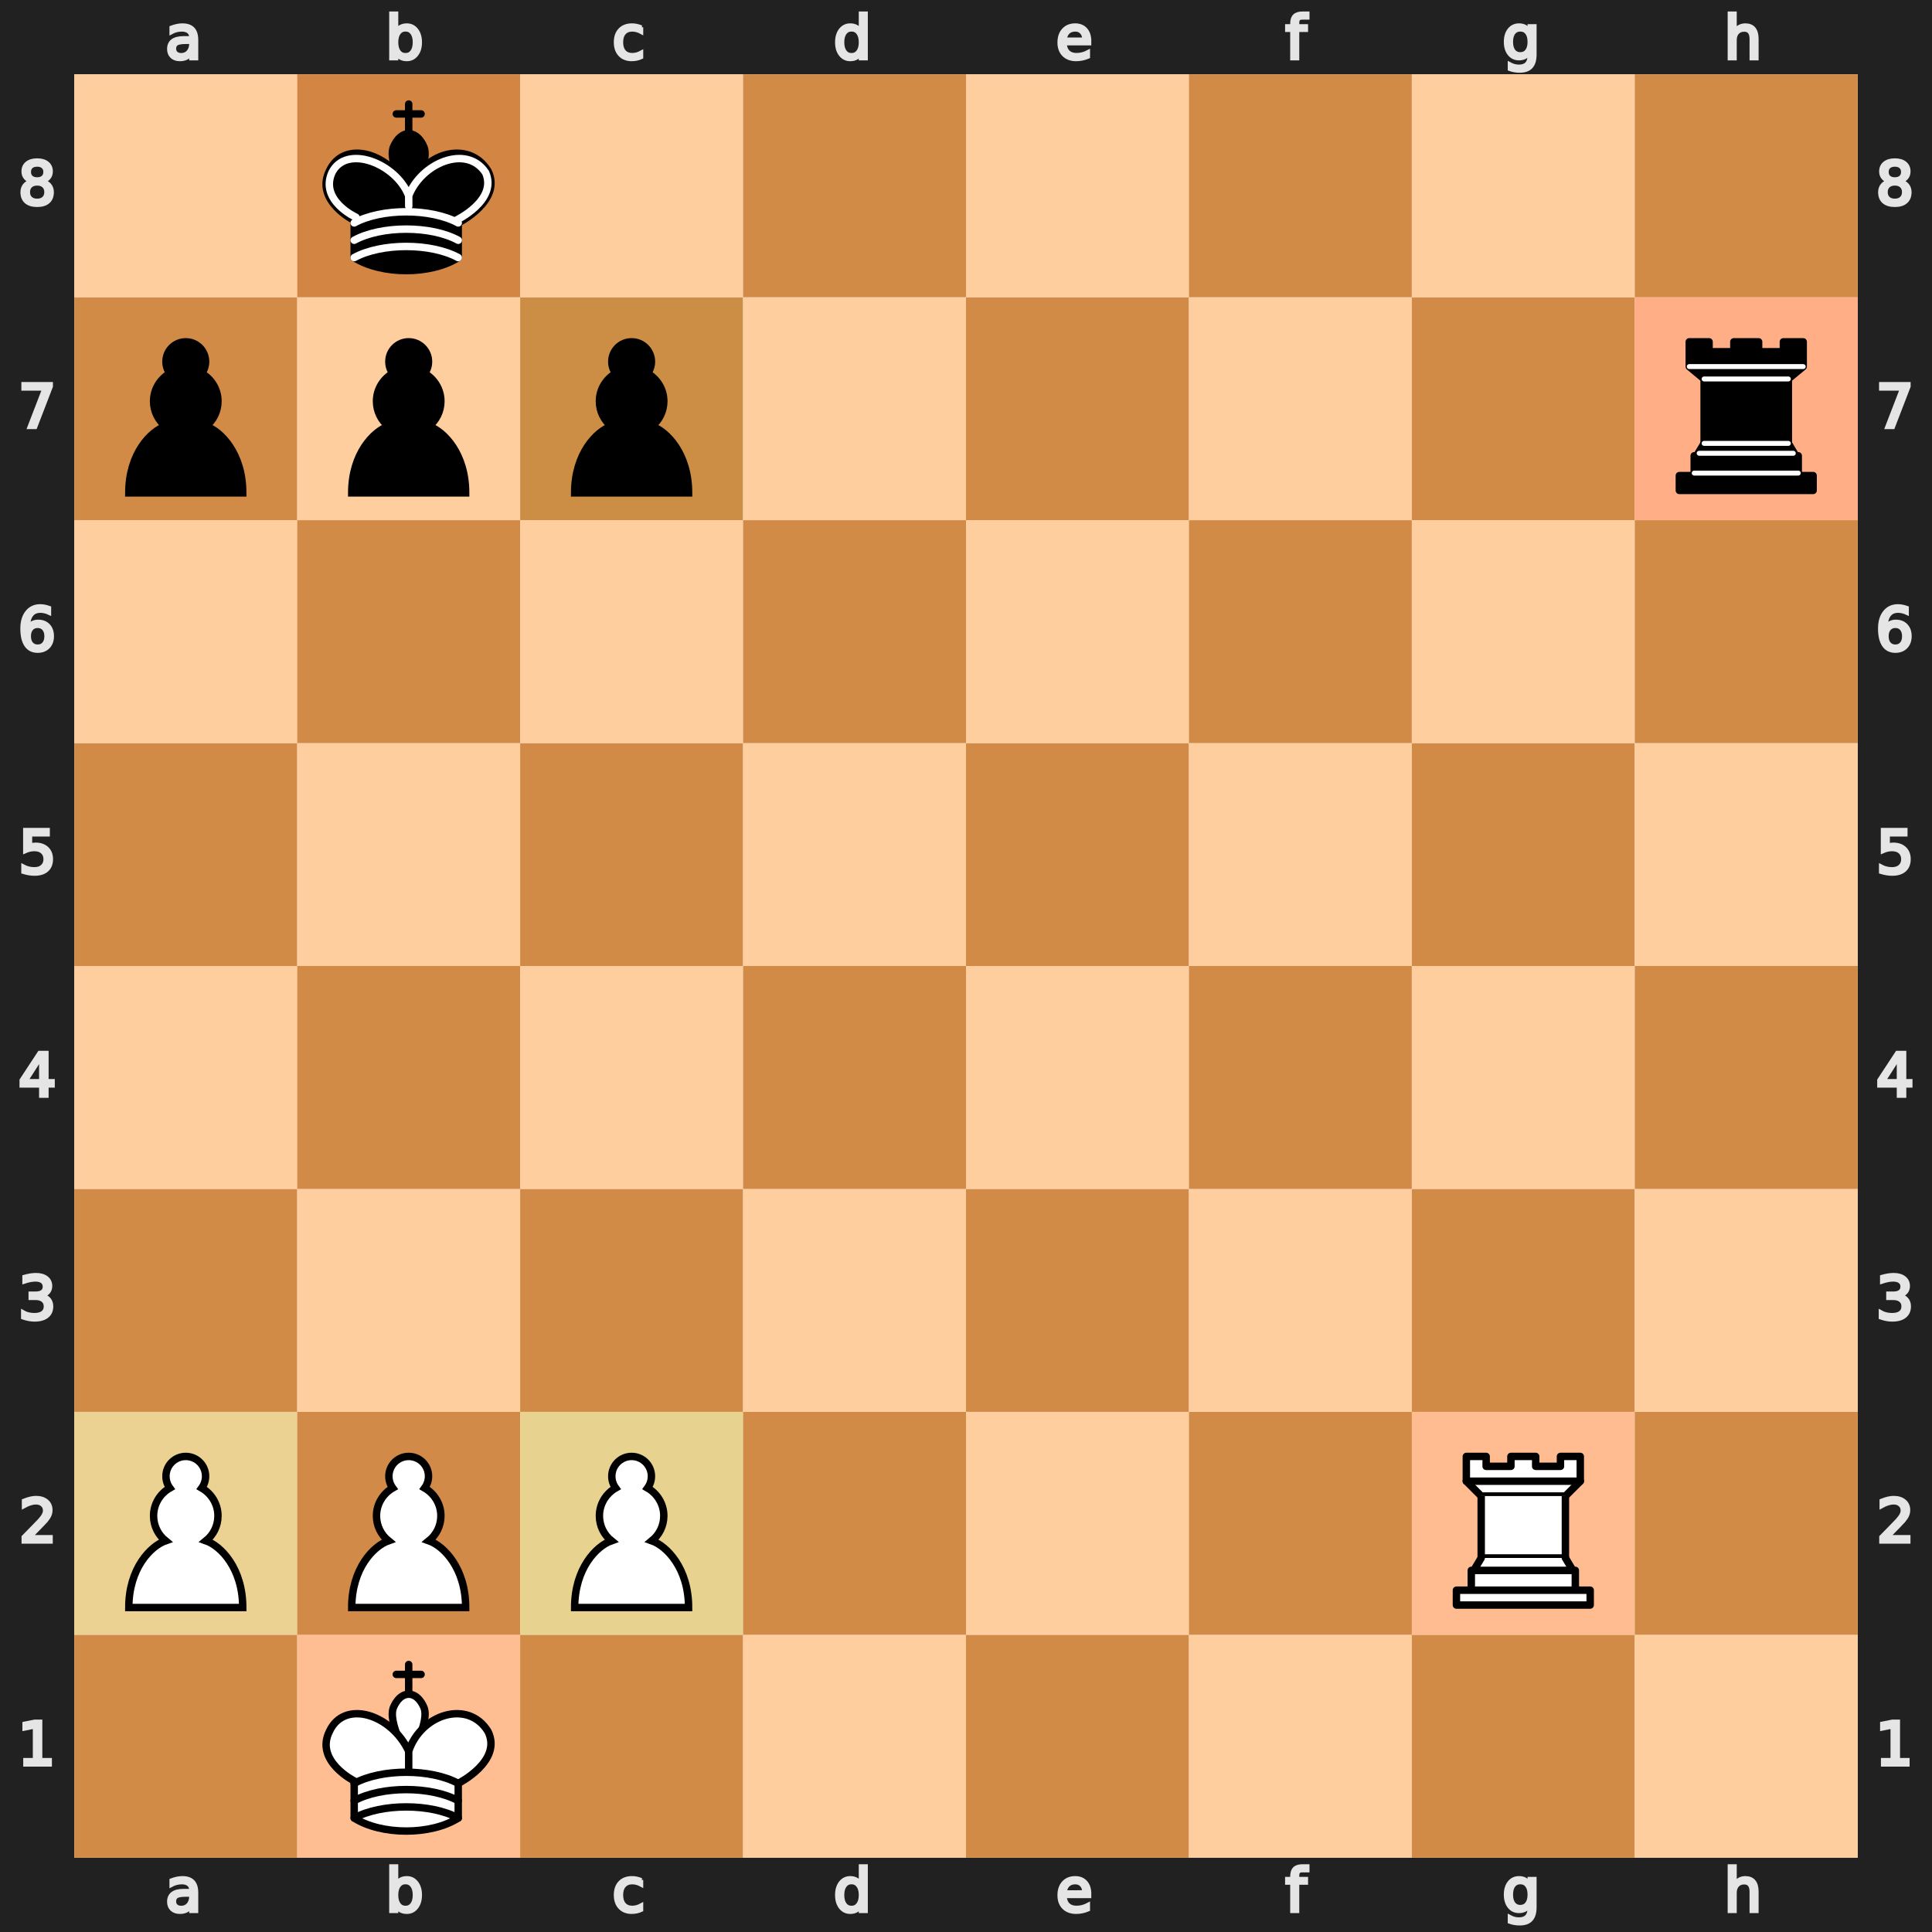
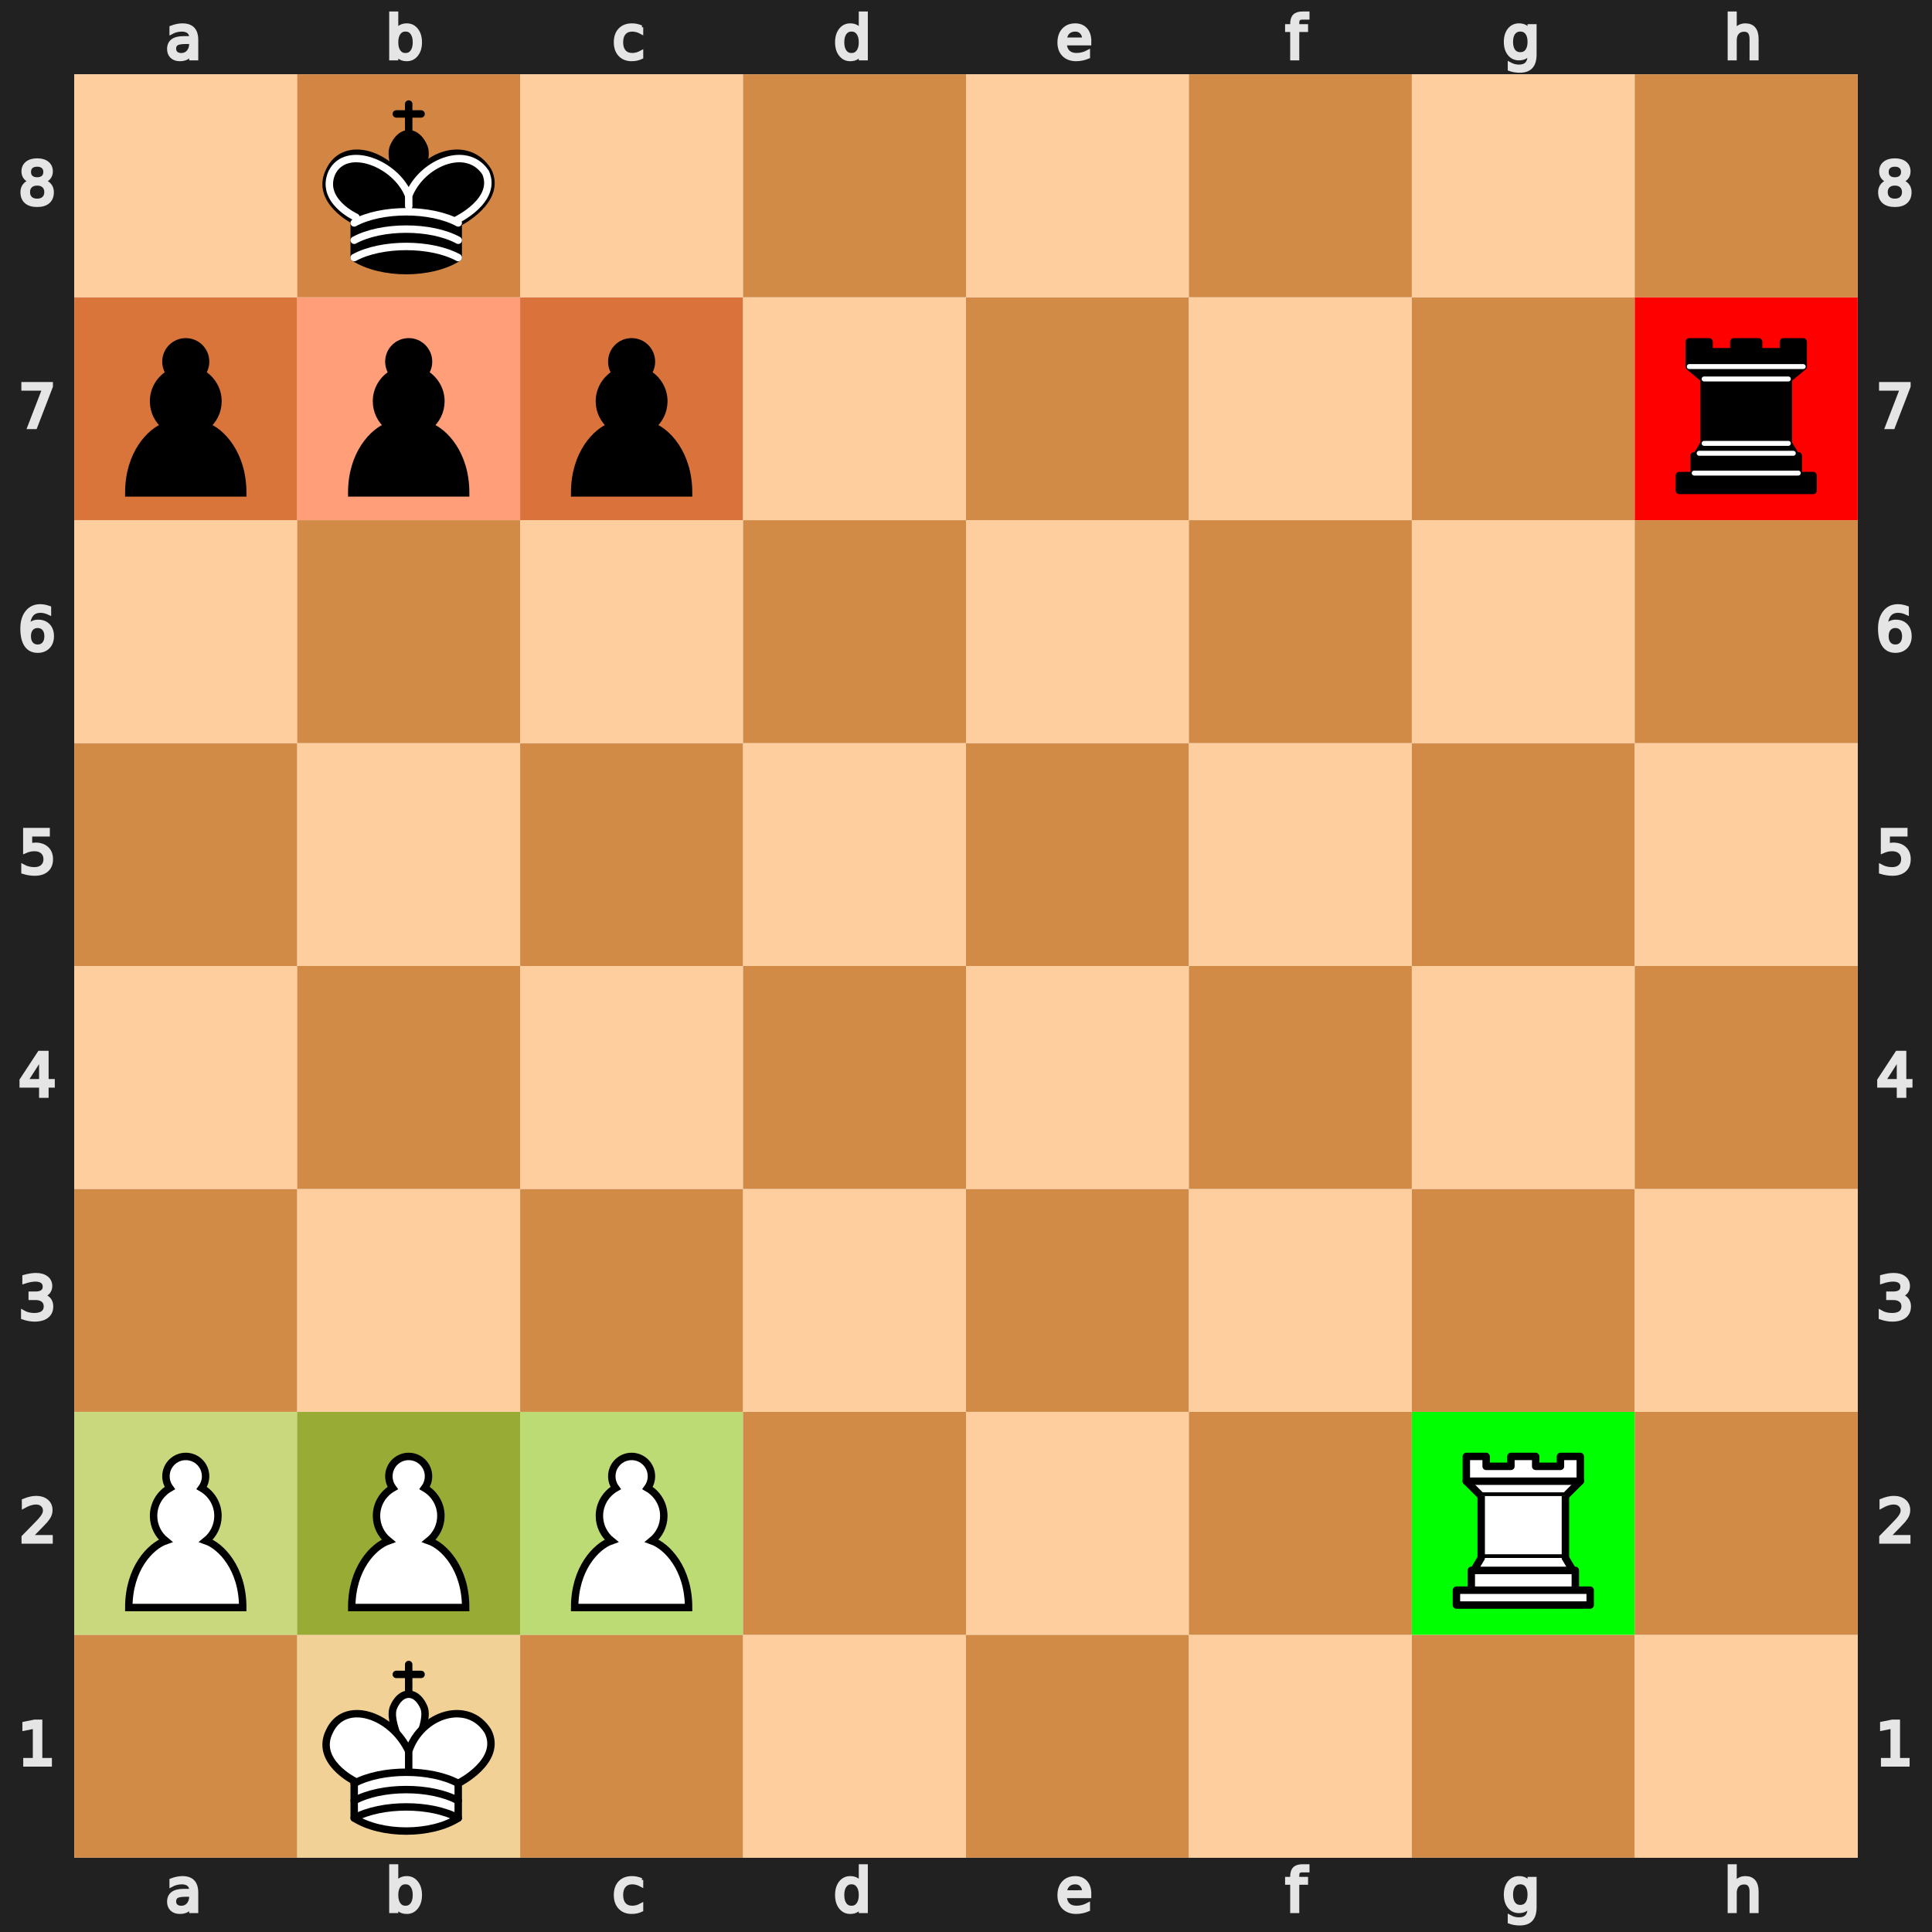
<svg xmlns="http://www.w3.org/2000/svg" xmlns:xlink="http://www.w3.org/1999/xlink" viewBox="0 0 390 390">
  <defs>
    <g id="white-pawn" class="white pawn">
      <path d="M22.5 9c-2.21 0-4 1.79-4 4 0 .89.29 1.71.78 2.38C17.33 16.5 16 18.59 16 21c0 2.03.94 3.84 2.41 5.03-3 1.06-7.41 5.55-7.41 13.47h23c0-7.92-4.41-12.41-7.41-13.47 1.47-1.19 2.41-3 2.41-5.03 0-2.41-1.33-4.5-3.28-5.62.49-.67.78-1.49.78-2.38 0-2.21-1.79-4-4-4z" fill="#fff" stroke="#000" stroke-width="1.5" stroke-linecap="round" />
    </g>
    <g id="white-rook" class="white rook" fill="#fff" fill-rule="evenodd" stroke="#000" stroke-width="1.5" stroke-linecap="round" stroke-linejoin="round">
      <path d="M9 39h27v-3H9v3zM12 36v-4h21v4H12zM11 14V9h4v2h5V9h5v2h5V9h4v5" stroke-linecap="butt" />
      <path d="M34 14l-3 3H14l-3-3" />
      <path d="M31 17v12.5H14V17" stroke-linecap="butt" stroke-linejoin="miter" />
      <path d="M31 29.5l1.5 2.5h-20l1.5-2.5" />
      <path d="M11 14h23" fill="none" stroke-linejoin="miter" />
    </g>
    <g id="white-king" class="white king" fill="none" fill-rule="evenodd" stroke="#000" stroke-width="1.5" stroke-linecap="round" stroke-linejoin="round">
      <path d="M22.5 11.63V6M20 8h5" stroke-linejoin="miter" />
      <path d="M22.5 25s4.5-7.5 3-10.5c0 0-1-2.5-3-2.5s-3 2.5-3 2.5c-1.5 3 3 10.5 3 10.5" fill="#fff" stroke-linecap="butt" stroke-linejoin="miter" />
      <path d="M11.5 37c5.5 3.5 15.5 3.5 21 0v-7s9-4.5 6-10.5c-4-6.5-13.5-3.5-16 4V27v-3.5c-3.5-7.5-13-10.5-16-4-3 6 5 10 5 10V37z" fill="#fff" />
      <path d="M11.5 30c5.5-3 15.5-3 21 0m-21 3.5c5.5-3 15.5-3 21 0m-21 3.5c5.5-3 15.5-3 21 0" />
    </g>
    <g id="black-pawn" class="black pawn">
      <path d="M22.5 9c-2.21 0-4 1.79-4 4 0 .89.29 1.71.78 2.38C17.33 16.5 16 18.59 16 21c0 2.03.94 3.84 2.41 5.03-3 1.06-7.41 5.55-7.41 13.47h23c0-7.92-4.41-12.41-7.41-13.47 1.47-1.19 2.41-3 2.41-5.03 0-2.41-1.33-4.5-3.28-5.62.49-.67.78-1.49.78-2.38 0-2.21-1.79-4-4-4z" fill="#000" stroke="#000" stroke-width="1.5" stroke-linecap="round" />
    </g>
    <g id="black-rook" class="black rook" fill="#000" fill-rule="evenodd" stroke="#000" stroke-width="1.5" stroke-linecap="round" stroke-linejoin="round">
      <path d="M9 39h27v-3H9v3zM12.5 32l1.5-2.5h17l1.5 2.5h-20zM12 36v-4h21v4H12z" stroke-linecap="butt" />
      <path d="M14 29.5v-13h17v13H14z" stroke-linecap="butt" stroke-linejoin="miter" />
      <path d="M14 16.5L11 14h23l-3 2.5H14zM11 14V9h4v2h5V9h5v2h5V9h4v5H11z" stroke-linecap="butt" />
      <path d="M12 35.5h21M13 31.5h19M14 29.5h17M14 16.5h17M11 14h23" fill="none" stroke="#fff" stroke-width="1" stroke-linejoin="miter" />
    </g>
    <g id="black-king" class="black king" fill="none" fill-rule="evenodd" stroke="#000" stroke-width="1.5" stroke-linecap="round" stroke-linejoin="round">
      <path d="M22.5 11.63V6" stroke-linejoin="miter" />
      <path d="M22.5 25s4.5-7.5 3-10.5c0 0-1-2.5-3-2.5s-3 2.5-3 2.5c-1.5 3 3 10.5 3 10.5" fill="#000" stroke-linecap="butt" stroke-linejoin="miter" />
      <path d="M11.5 37c5.5 3.5 15.5 3.5 21 0v-7s9-4.5 6-10.5c-4-6.5-13.5-3.5-16 4V27v-3.5c-3.5-7.5-13-10.5-16-4-3 6 5 10 5 10V37z" fill="#000" />
      <path d="M20 8h5" stroke-linejoin="miter" />
      <path d="M32 29.5s8.5-4 6.03-9.65C34.15 14 25 18 22.5 24.5l.01 2.1-.01-2.1C20 18 9.906 14 6.997 19.85c-2.497 5.65 4.853 9 4.853 9M11.5 30c5.5-3 15.5-3 21 0m-21 3.5c5.5-3 15.5-3 21 0m-21 3.5c5.5-3 15.5-3 21 0" stroke="#fff" />
    </g>
  </defs>
  <rect x="7.5" y="7.5" width="375" height="375" fill="none" stroke="#212121" stroke-width="15" />
  <g transform="translate(20, 1) scale(0.75, 0.75)" fill="#e5e5e5" stroke="#e5e5e5">
    <path d="M23.328 10.016q-1.742 0-2.414.398-.672.398-.672 1.36 0 .765.5 1.218.508.445 1.375.445 1.196 0 1.914-.843.727-.852.727-2.258v-.32zm2.867-.594v4.992h-1.437v-1.328q-.492.797-1.227 1.18-.734.375-1.797.375-1.343 0-2.14-.75-.79-.758-.79-2.024 0-1.476.985-2.226.992-.75 2.953-.75h2.016V8.75q0-.992-.656-1.531-.649-.547-1.829-.547-.75 0-1.46.18-.711.18-1.368.539V6.062q.79-.304 1.532-.453.742-.156 1.445-.156 1.898 0 2.836.984.937.985.937 2.985z" />
  </g>
  <g transform="translate(20, 375) scale(0.75, 0.75)" fill="#e5e5e5" stroke="#e5e5e5">
    <path d="M23.328 10.016q-1.742 0-2.414.398-.672.398-.672 1.36 0 .765.5 1.218.508.445 1.375.445 1.196 0 1.914-.843.727-.852.727-2.258v-.32zm2.867-.594v4.992h-1.437v-1.328q-.492.797-1.227 1.18-.734.375-1.797.375-1.343 0-2.14-.75-.79-.758-.79-2.024 0-1.476.985-2.226.992-.75 2.953-.75h2.016V8.75q0-.992-.656-1.531-.649-.547-1.829-.547-.75 0-1.46.18-.711.18-1.368.539V6.062q.79-.304 1.532-.453.742-.156 1.445-.156 1.898 0 2.836.984.937.985.937 2.985z" />
  </g>
  <g transform="translate(65, 1) scale(0.75, 0.75)" fill="#e5e5e5" stroke="#e5e5e5">
    <path d="M24.922 10.047q0-1.586-.656-2.485-.649-.906-1.79-.906-1.14 0-1.796.906-.649.899-.649 2.485 0 1.586.649 2.492.656.898 1.797.898 1.14 0 1.789-.898.656-.906.656-2.492zm-4.89-3.055q.452-.781 1.14-1.156.695-.383 1.656-.383 1.594 0 2.586 1.266 1 1.265 1 3.328 0 2.062-1 3.328-.992 1.266-2.586 1.266-.96 0-1.656-.375-.688-.383-1.14-1.164v1.312h-1.446V2.258h1.445z" />
  </g>
  <g transform="translate(65, 375) scale(0.75, 0.75)" fill="#e5e5e5" stroke="#e5e5e5">
    <path d="M24.922 10.047q0-1.586-.656-2.485-.649-.906-1.79-.906-1.14 0-1.796.906-.649.899-.649 2.485 0 1.586.649 2.492.656.898 1.797.898 1.14 0 1.789-.898.656-.906.656-2.492zm-4.89-3.055q.452-.781 1.14-1.156.695-.383 1.656-.383 1.594 0 2.586 1.266 1 1.265 1 3.328 0 2.062-1 3.328-.992 1.266-2.586 1.266-.96 0-1.656-.375-.688-.383-1.14-1.164v1.312h-1.446V2.258h1.445z" />
  </g>
  <g transform="translate(110, 1) scale(0.75, 0.75)" fill="#e5e5e5" stroke="#e5e5e5">
    <path d="M25.96 6v1.344q-.608-.336-1.226-.5-.609-.172-1.234-.172-1.398 0-2.172.89-.773.883-.773 2.485 0 1.601.773 2.492.774.883 2.172.883.625 0 1.234-.164.618-.172 1.227-.508v1.328q-.602.281-1.25.422-.64.14-1.367.14-1.977 0-3.14-1.242-1.165-1.242-1.165-3.351 0-2.14 1.172-3.367 1.18-1.227 3.227-1.227.664 0 1.296.14.633.134 1.227.407z" />
  </g>
  <g transform="translate(110, 375) scale(0.75, 0.75)" fill="#e5e5e5" stroke="#e5e5e5">
    <path d="M25.96 6v1.344q-.608-.336-1.226-.5-.609-.172-1.234-.172-1.398 0-2.172.89-.773.883-.773 2.485 0 1.601.773 2.492.774.883 2.172.883.625 0 1.234-.164.618-.172 1.227-.508v1.328q-.602.281-1.25.422-.64.14-1.367.14-1.977 0-3.14-1.242-1.165-1.242-1.165-3.351 0-2.14 1.172-3.367 1.18-1.227 3.227-1.227.664 0 1.296.14.633.134 1.227.407z" />
  </g>
  <g transform="translate(155, 1) scale(0.75, 0.75)" fill="#e5e5e5" stroke="#e5e5e5">
    <path d="M24.973 6.992V2.258h1.437v12.156h-1.437v-1.312q-.453.78-1.149 1.164-.687.375-1.656.375-1.586 0-2.586-1.266-.992-1.266-.992-3.328 0-2.063.992-3.328 1-1.266 2.586-1.266.969 0 1.656.383.696.375 1.149 1.156zm-4.899 3.055q0 1.586.649 2.492.656.898 1.797.898 1.14 0 1.796-.898.657-.906.657-2.492 0-1.586-.657-2.485-.656-.906-1.796-.906-1.141 0-1.797.906-.649.899-.649 2.485z" />
  </g>
  <g transform="translate(155, 375) scale(0.75, 0.75)" fill="#e5e5e5" stroke="#e5e5e5">
    <path d="M24.973 6.992V2.258h1.437v12.156h-1.437v-1.312q-.453.78-1.149 1.164-.687.375-1.656.375-1.586 0-2.586-1.266-.992-1.266-.992-3.328 0-2.063.992-3.328 1-1.266 2.586-1.266.969 0 1.656.383.696.375 1.149 1.156zm-4.899 3.055q0 1.586.649 2.492.656.898 1.797.898 1.14 0 1.796-.898.657-.906.657-2.492 0-1.586-.657-2.485-.656-.906-1.796-.906-1.141 0-1.797.906-.649.899-.649 2.485z" />
  </g>
  <g transform="translate(200, 1) scale(0.75, 0.75)" fill="#e5e5e5" stroke="#e5e5e5">
    <path d="M26.555 9.68v.703h-6.61q.094 1.484.89 2.265.806.774 2.235.774.828 0 1.602-.203.781-.203 1.547-.61v1.36q-.774.328-1.586.5-.813.172-1.649.172-2.093 0-3.32-1.22-1.219-1.218-1.219-3.296 0-2.148 1.157-3.406 1.164-1.266 3.132-1.266 1.766 0 2.79 1.14 1.03 1.134 1.03 3.087zm-1.438-.422q-.015-1.18-.664-1.883-.64-.703-1.703-.703-1.203 0-1.93.68-.718.68-.828 1.914z" />
  </g>
  <g transform="translate(200, 375) scale(0.75, 0.75)" fill="#e5e5e5" stroke="#e5e5e5">
    <path d="M26.555 9.68v.703h-6.61q.094 1.484.89 2.265.806.774 2.235.774.828 0 1.602-.203.781-.203 1.547-.61v1.36q-.774.328-1.586.5-.813.172-1.649.172-2.093 0-3.32-1.22-1.219-1.218-1.219-3.296 0-2.148 1.157-3.406 1.164-1.266 3.132-1.266 1.766 0 2.79 1.14 1.03 1.134 1.03 3.087zm-1.438-.422q-.015-1.18-.664-1.883-.64-.703-1.703-.703-1.203 0-1.93.68-.718.68-.828 1.914z" />
  </g>
  <g transform="translate(245, 1) scale(0.75, 0.75)" fill="#e5e5e5" stroke="#e5e5e5">
    <path d="M25.285 2.258v1.195H23.91q-.773 0-1.078.313-.297.312-.297 1.125v.773h2.367v1.117h-2.367v7.633H21.09V6.781h-1.375V5.664h1.375v-.61q0-1.46.68-2.124.68-.672 2.156-.672z" />
  </g>
  <g transform="translate(245, 375) scale(0.75, 0.75)" fill="#e5e5e5" stroke="#e5e5e5">
    <path d="M25.285 2.258v1.195H23.91q-.773 0-1.078.313-.297.312-.297 1.125v.773h2.367v1.117h-2.367v7.633H21.09V6.781h-1.375V5.664h1.375v-.61q0-1.46.68-2.124.68-.672 2.156-.672z" />
  </g>
  <g transform="translate(290, 1) scale(0.75, 0.75)" fill="#e5e5e5" stroke="#e5e5e5">
    <path d="M24.973 9.937q0-1.562-.649-2.421-.64-.86-1.804-.86-1.157 0-1.805.86-.64.859-.64 2.421 0 1.555.64 2.415.648.859 1.805.859 1.164 0 1.804-.86.649-.859.649-2.414zm1.437 3.391q0 2.234-.992 3.32-.992 1.094-3.04 1.094-.757 0-1.429-.117-.672-.11-1.304-.344v-1.398q.632.344 1.25.508.617.164 1.257.164 1.414 0 2.118-.743.703-.734.703-2.226v-.711q-.446.773-1.141 1.156-.695.383-1.664.383-1.61 0-2.594-1.227-.984-1.226-.984-3.25 0-2.03.984-3.257.985-1.227 2.594-1.227.969 0 1.664.383t1.14 1.156V5.664h1.438z" />
  </g>
  <g transform="translate(290, 375) scale(0.75, 0.75)" fill="#e5e5e5" stroke="#e5e5e5">
    <path d="M24.973 9.937q0-1.562-.649-2.421-.64-.86-1.804-.86-1.157 0-1.805.86-.64.859-.64 2.421 0 1.555.64 2.415.648.859 1.805.859 1.164 0 1.804-.86.649-.859.649-2.414zm1.437 3.391q0 2.234-.992 3.32-.992 1.094-3.04 1.094-.757 0-1.429-.117-.672-.11-1.304-.344v-1.398q.632.344 1.25.508.617.164 1.257.164 1.414 0 2.118-.743.703-.734.703-2.226v-.711q-.446.773-1.141 1.156-.695.383-1.664.383-1.61 0-2.594-1.227-.984-1.226-.984-3.25 0-2.03.984-3.257.985-1.227 2.594-1.227.969 0 1.664.383t1.14 1.156V5.664h1.438z" />
  </g>
  <g transform="translate(335, 1) scale(0.75, 0.75)" fill="#e5e5e5" stroke="#e5e5e5">
    <path d="M26.164 9.133v5.281h-1.437V9.18q0-1.243-.485-1.86-.484-.617-1.453-.617-1.164 0-1.836.742-.672.742-.672 2.024v4.945h-1.445V2.258h1.445v4.765q.516-.789 1.211-1.18.703-.39 1.617-.39 1.508 0 2.282.938.773.93.773 2.742z" />
  </g>
  <g transform="translate(335, 375) scale(0.75, 0.75)" fill="#e5e5e5" stroke="#e5e5e5">
    <path d="M26.164 9.133v5.281h-1.437V9.18q0-1.243-.485-1.86-.484-.617-1.453-.617-1.164 0-1.836.742-.672.742-.672 2.024v4.945h-1.445V2.258h1.445v4.765q.516-.789 1.211-1.18.703-.39 1.617-.39 1.508 0 2.282.938.773.93.773 2.742z" />
  </g>
  <g transform="translate(0, 335) scale(0.75, 0.75)" fill="#e5e5e5" stroke="#e5e5e5">
    <path d="M6.754 26.996h2.578v-8.898l-2.805.562v-1.437l2.79-.563h1.578v10.336h2.578v1.328h-6.72z" />
  </g>
  <g transform="translate(375, 335) scale(0.75, 0.75)" fill="#e5e5e5" stroke="#e5e5e5">
    <path d="M6.754 26.996h2.578v-8.898l-2.805.562v-1.437l2.79-.563h1.578v10.336h2.578v1.328h-6.72z" />
  </g>
  <g transform="translate(0, 290) scale(0.75, 0.75)" fill="#e5e5e5" stroke="#e5e5e5">
    <path d="M8.195 26.996h5.508v1.328H6.297v-1.328q.898-.93 2.445-2.492 1.555-1.57 1.953-2.024.758-.851 1.055-1.437.305-.594.305-1.164 0-.93-.657-1.516-.648-.586-1.695-.586-.742 0-1.57.258-.82.258-1.758.781v-1.593q.953-.383 1.781-.578.828-.196 1.516-.196 1.812 0 2.89.906 1.079.907 1.079 2.422 0 .72-.274 1.368-.265.64-.976 1.515-.196.227-1.243 1.313-1.046 1.078-2.953 3.023z" />
  </g>
  <g transform="translate(375, 290) scale(0.75, 0.75)" fill="#e5e5e5" stroke="#e5e5e5">
    <path d="M8.195 26.996h5.508v1.328H6.297v-1.328q.898-.93 2.445-2.492 1.555-1.57 1.953-2.024.758-.851 1.055-1.437.305-.594.305-1.164 0-.93-.657-1.516-.648-.586-1.695-.586-.742 0-1.57.258-.82.258-1.758.781v-1.593q.953-.383 1.781-.578.828-.196 1.516-.196 1.812 0 2.89.906 1.079.907 1.079 2.422 0 .72-.274 1.368-.265.64-.976 1.515-.196.227-1.243 1.313-1.046 1.078-2.953 3.023z" />
  </g>
  <g transform="translate(0, 245) scale(0.75, 0.75)" fill="#e5e5e5" stroke="#e5e5e5">
    <path d="M11.434 22.035q1.132.242 1.765 1.008.64.766.64 1.89 0 1.727-1.187 2.672-1.187.946-3.375.946-.734 0-1.515-.149-.774-.14-1.602-.43V26.45q.656.383 1.438.578.78.196 1.632.196 1.485 0 2.258-.586.782-.586.782-1.703 0-1.032-.727-1.61-.719-.586-2.008-.586h-1.36v-1.297h1.423q1.164 0 1.78-.46.618-.47.618-1.344 0-.899-.64-1.375-.633-.485-1.82-.485-.65 0-1.391.141-.743.14-1.633.437V16.95q.898-.25 1.68-.375.788-.125 1.484-.125 1.797 0 2.844.82 1.046.813 1.046 2.204 0 .968-.554 1.64-.555.664-1.578.922z" />
  </g>
  <g transform="translate(375, 245) scale(0.75, 0.75)" fill="#e5e5e5" stroke="#e5e5e5">
    <path d="M11.434 22.035q1.132.242 1.765 1.008.64.766.64 1.89 0 1.727-1.187 2.672-1.187.946-3.375.946-.734 0-1.515-.149-.774-.14-1.602-.43V26.45q.656.383 1.438.578.78.196 1.632.196 1.485 0 2.258-.586.782-.586.782-1.703 0-1.032-.727-1.61-.719-.586-2.008-.586h-1.36v-1.297h1.423q1.164 0 1.78-.46.618-.47.618-1.344 0-.899-.64-1.375-.633-.485-1.82-.485-.65 0-1.391.141-.743.14-1.633.437V16.95q.898-.25 1.68-.375.788-.125 1.484-.125 1.797 0 2.844.82 1.046.813 1.046 2.204 0 .968-.554 1.64-.555.664-1.578.922z" />
  </g>
  <g transform="translate(0, 200) scale(0.75, 0.75)" fill="#e5e5e5" stroke="#e5e5e5">
    <path d="M11.016 18.035L7.03 24.262h3.985zm-.414-1.375h1.984v7.602h1.664v1.312h-1.664v2.75h-1.57v-2.75H5.75v-1.523z" />
  </g>
  <g transform="translate(375, 200) scale(0.75, 0.75)" fill="#e5e5e5" stroke="#e5e5e5">
    <path d="M11.016 18.035L7.03 24.262h3.985zm-.414-1.375h1.984v7.602h1.664v1.312h-1.664v2.75h-1.57v-2.75H5.75v-1.523z" />
  </g>
  <g transform="translate(0, 155) scale(0.75, 0.75)" fill="#e5e5e5" stroke="#e5e5e5">
    <path d="M6.719 16.66h6.195v1.328h-4.75v2.86q.344-.118.688-.172.343-.063.687-.063 1.953 0 3.094 1.07 1.14 1.07 1.14 2.899 0 1.883-1.171 2.93-1.172 1.039-3.305 1.039-.735 0-1.5-.125-.758-.125-1.57-.375v-1.586q.703.383 1.453.57.75.188 1.586.188 1.351 0 2.14-.711.79-.711.79-1.93 0-1.219-.79-1.93-.789-.71-2.14-.71-.633 0-1.266.14-.625.14-1.281.438z" />
  </g>
  <g transform="translate(375, 155) scale(0.75, 0.75)" fill="#e5e5e5" stroke="#e5e5e5">
    <path d="M6.719 16.66h6.195v1.328h-4.75v2.86q.344-.118.688-.172.343-.063.687-.063 1.953 0 3.094 1.07 1.14 1.07 1.14 2.899 0 1.883-1.171 2.93-1.172 1.039-3.305 1.039-.735 0-1.5-.125-.758-.125-1.57-.375v-1.586q.703.383 1.453.57.75.188 1.586.188 1.351 0 2.14-.711.79-.711.79-1.93 0-1.219-.79-1.93-.789-.71-2.14-.71-.633 0-1.266.14-.625.14-1.281.438z" />
  </g>
  <g transform="translate(0, 110) scale(0.75, 0.75)" fill="#e5e5e5" stroke="#e5e5e5">
    <path d="M10.137 21.863q-1.063 0-1.688.727-.617.726-.617 1.992 0 1.258.617 1.992.625.727 1.688.727 1.062 0 1.68-.727.624-.734.624-1.992 0-1.266-.625-1.992-.617-.727-1.68-.727zm3.133-4.945v1.437q-.594-.28-1.204-.43-.601-.148-1.195-.148-1.562 0-2.39 1.055-.82 1.055-.938 3.188.46-.68 1.156-1.04.696-.367 1.531-.367 1.758 0 2.774 1.07 1.023 1.063 1.023 2.899 0 1.797-1.062 2.883-1.063 1.086-2.828 1.086-2.024 0-3.094-1.547-1.07-1.555-1.07-4.5 0-2.766 1.312-4.406 1.313-1.649 3.524-1.649.593 0 1.195.117.61.118 1.266.352z" />
  </g>
  <g transform="translate(375, 110) scale(0.75, 0.75)" fill="#e5e5e5" stroke="#e5e5e5">
    <path d="M10.137 21.863q-1.063 0-1.688.727-.617.726-.617 1.992 0 1.258.617 1.992.625.727 1.688.727 1.062 0 1.68-.727.624-.734.624-1.992 0-1.266-.625-1.992-.617-.727-1.68-.727zm3.133-4.945v1.437q-.594-.28-1.204-.43-.601-.148-1.195-.148-1.562 0-2.39 1.055-.82 1.055-.938 3.188.46-.68 1.156-1.04.696-.367 1.531-.367 1.758 0 2.774 1.07 1.023 1.063 1.023 2.899 0 1.797-1.062 2.883-1.063 1.086-2.828 1.086-2.024 0-3.094-1.547-1.07-1.555-1.07-4.5 0-2.766 1.312-4.406 1.313-1.649 3.524-1.649.593 0 1.195.117.61.118 1.266.352z" />
  </g>
  <g transform="translate(0, 65) scale(0.75, 0.75)" fill="#e5e5e5" stroke="#e5e5e5">
    <path d="M6.25 16.66h7.5v.672L9.516 28.324H7.867l3.985-10.336H6.25z" />
  </g>
  <g transform="translate(375, 65) scale(0.75, 0.75)" fill="#e5e5e5" stroke="#e5e5e5">
    <path d="M6.25 16.66h7.5v.672L9.516 28.324H7.867l3.985-10.336H6.25z" />
  </g>
  <g transform="translate(0, 20) scale(0.75, 0.75)" fill="#e5e5e5" stroke="#e5e5e5">
    <path d="M10 22.785q-1.125 0-1.773.602-.641.601-.641 1.656t.64 1.656q.649.602 1.774.602t1.773-.602q.649-.61.649-1.656 0-1.055-.649-1.656-.64-.602-1.773-.602zm-1.578-.672q-1.016-.25-1.586-.945-.563-.695-.563-1.695 0-1.399.993-2.211 1-.813 2.734-.813 1.742 0 2.734.813.993.812.993 2.21 0 1-.57 1.696-.563.695-1.571.945 1.14.266 1.773 1.04.641.773.641 1.89 0 1.695-1.04 2.602-1.03.906-2.96.906t-2.969-.906Q6 26.738 6 25.043q0-1.117.64-1.89.641-.774 1.782-1.04zm-.578-2.492q0 .906.562 1.414.57.508 1.594.508 1.016 0 1.586-.508.578-.508.578-1.414 0-.906-.578-1.414-.57-.508-1.586-.508-1.023 0-1.594.508-.562.508-.562 1.414z" />
  </g>
  <g transform="translate(375, 20) scale(0.75, 0.75)" fill="#e5e5e5" stroke="#e5e5e5">
    <path d="M10 22.785q-1.125 0-1.773.602-.641.601-.641 1.656t.64 1.656q.649.602 1.774.602t1.773-.602q.649-.61.649-1.656 0-1.055-.649-1.656-.64-.602-1.773-.602zm-1.578-.672q-1.016-.25-1.586-.945-.563-.695-.563-1.695 0-1.399.993-2.211 1-.813 2.734-.813 1.742 0 2.734.813.993.812.993 2.21 0 1-.57 1.696-.563.695-1.571.945 1.14.266 1.773 1.04.641.773.641 1.89 0 1.695-1.04 2.602-1.03.906-2.96.906t-2.969-.906Q6 26.738 6 25.043q0-1.117.64-1.89.641-.774 1.782-1.04zm-.578-2.492q0 .906.562 1.414.57.508 1.594.508 1.016 0 1.586-.508.578-.508.578-1.414 0-.906-.578-1.414-.57-.508-1.586-.508-1.023 0-1.594.508-.562.508-.562 1.414z" />
  </g>
  <rect x="15" y="330" width="45" height="45" class="square dark a1" stroke="none" fill="#d18b47" />
  <rect x="15" y="330" width="45" height="45" stroke="none" fill="rgba(255, 0, 0, 0.0)" />
  <rect x="60" y="330" width="45" height="45" class="square light b1" stroke="none" fill="#ffce9e" />
-   <rect x="60" y="330" width="45" height="45" stroke="none" fill="rgba(255, 0, 0, 0.08)" />
+   <rect x="60" y="330" width="45" height="45" stroke="none" fill="rgba(0, 255, 0, 0.057)" />
  <rect x="105" y="330" width="45" height="45" class="square dark c1" stroke="none" fill="#d18b47" />
  <rect x="105" y="330" width="45" height="45" stroke="none" fill="rgba(255, 0, 0, 0.0)" />
  <rect x="150" y="330" width="45" height="45" class="square light d1" stroke="none" fill="#ffce9e" />
  <rect x="150" y="330" width="45" height="45" stroke="none" fill="rgba(255, 0, 0, 0.0)" />
  <rect x="195" y="330" width="45" height="45" class="square dark e1" stroke="none" fill="#d18b47" />
  <rect x="195" y="330" width="45" height="45" stroke="none" fill="rgba(255, 0, 0, 0.0)" />
  <rect x="240" y="330" width="45" height="45" class="square light f1" stroke="none" fill="#ffce9e" />
  <rect x="240" y="330" width="45" height="45" stroke="none" fill="rgba(255, 0, 0, 0.0)" />
  <rect x="285" y="330" width="45" height="45" class="square dark g1" stroke="none" fill="#d18b47" />
  <rect x="285" y="330" width="45" height="45" stroke="none" fill="rgba(255, 0, 0, 0.0)" />
  <rect x="330" y="330" width="45" height="45" class="square light h1" stroke="none" fill="#ffce9e" />
  <rect x="330" y="330" width="45" height="45" stroke="none" fill="rgba(255, 0, 0, 0.0)" />
  <rect x="15" y="285" width="45" height="45" class="square light a2" stroke="none" fill="#ffce9e" />
-   <rect x="15" y="285" width="45" height="45" stroke="none" fill="rgba(0, 255, 0, 0.08)" />
+   <rect x="15" y="285" width="45" height="45" stroke="none" fill="rgba(0, 255, 0, 0.211)" />
  <rect x="60" y="285" width="45" height="45" class="square dark b2" stroke="none" fill="#d18b47" />
-   <rect x="60" y="285" width="45" height="45" stroke="none" fill="rgba(255, 0, 0, 0.004)" />
+   <rect x="60" y="285" width="45" height="45" stroke="none" fill="rgba(0, 255, 0, 0.276)" />
  <rect x="105" y="285" width="45" height="45" class="square light c2" stroke="none" fill="#ffce9e" />
-   <rect x="105" y="285" width="45" height="45" stroke="none" fill="rgba(0, 255, 0, 0.097)" />
+   <rect x="105" y="285" width="45" height="45" stroke="none" fill="rgba(0, 255, 0, 0.262)" />
  <rect x="150" y="285" width="45" height="45" class="square dark d2" stroke="none" fill="#d18b47" />
  <rect x="150" y="285" width="45" height="45" stroke="none" fill="rgba(255, 0, 0, 0.0)" />
  <rect x="195" y="285" width="45" height="45" class="square light e2" stroke="none" fill="#ffce9e" />
  <rect x="195" y="285" width="45" height="45" stroke="none" fill="rgba(255, 0, 0, 0.0)" />
  <rect x="240" y="285" width="45" height="45" class="square dark f2" stroke="none" fill="#d18b47" />
  <rect x="240" y="285" width="45" height="45" stroke="none" fill="rgba(255, 0, 0, 0.0)" />
  <rect x="285" y="285" width="45" height="45" class="square light g2" stroke="none" fill="#ffce9e" />
-   <rect x="285" y="285" width="45" height="45" stroke="none" fill="rgba(255, 0, 0, 0.086)" />
+   <rect x="285" y="285" width="45" height="45" stroke="none" fill="rgba(0, 255, 0, 1.0)" />
  <rect x="330" y="285" width="45" height="45" class="square dark h2" stroke="none" fill="#d18b47" />
  <rect x="330" y="285" width="45" height="45" stroke="none" fill="rgba(255, 0, 0, 0.0)" />
  <rect x="15" y="240" width="45" height="45" class="square dark a3" stroke="none" fill="#d18b47" />
  <rect x="15" y="240" width="45" height="45" stroke="none" fill="rgba(255, 0, 0, 0.0)" />
  <rect x="60" y="240" width="45" height="45" class="square light b3" stroke="none" fill="#ffce9e" />
  <rect x="60" y="240" width="45" height="45" stroke="none" fill="rgba(255, 0, 0, 0.0)" />
  <rect x="105" y="240" width="45" height="45" class="square dark c3" stroke="none" fill="#d18b47" />
  <rect x="105" y="240" width="45" height="45" stroke="none" fill="rgba(255, 0, 0, 0.0)" />
  <rect x="150" y="240" width="45" height="45" class="square light d3" stroke="none" fill="#ffce9e" />
  <rect x="150" y="240" width="45" height="45" stroke="none" fill="rgba(255, 0, 0, 0.0)" />
  <rect x="195" y="240" width="45" height="45" class="square dark e3" stroke="none" fill="#d18b47" />
  <rect x="195" y="240" width="45" height="45" stroke="none" fill="rgba(255, 0, 0, 0.0)" />
  <rect x="240" y="240" width="45" height="45" class="square light f3" stroke="none" fill="#ffce9e" />
  <rect x="240" y="240" width="45" height="45" stroke="none" fill="rgba(255, 0, 0, 0.0)" />
  <rect x="285" y="240" width="45" height="45" class="square dark g3" stroke="none" fill="#d18b47" />
  <rect x="285" y="240" width="45" height="45" stroke="none" fill="rgba(255, 0, 0, 0.0)" />
  <rect x="330" y="240" width="45" height="45" class="square light h3" stroke="none" fill="#ffce9e" />
  <rect x="330" y="240" width="45" height="45" stroke="none" fill="rgba(255, 0, 0, 0.0)" />
  <rect x="15" y="195" width="45" height="45" class="square light a4" stroke="none" fill="#ffce9e" />
  <rect x="15" y="195" width="45" height="45" stroke="none" fill="rgba(255, 0, 0, 0.0)" />
  <rect x="60" y="195" width="45" height="45" class="square dark b4" stroke="none" fill="#d18b47" />
  <rect x="60" y="195" width="45" height="45" stroke="none" fill="rgba(255, 0, 0, 0.0)" />
  <rect x="105" y="195" width="45" height="45" class="square light c4" stroke="none" fill="#ffce9e" />
  <rect x="105" y="195" width="45" height="45" stroke="none" fill="rgba(255, 0, 0, 0.0)" />
  <rect x="150" y="195" width="45" height="45" class="square dark d4" stroke="none" fill="#d18b47" />
  <rect x="150" y="195" width="45" height="45" stroke="none" fill="rgba(255, 0, 0, 0.0)" />
  <rect x="195" y="195" width="45" height="45" class="square light e4" stroke="none" fill="#ffce9e" />
  <rect x="195" y="195" width="45" height="45" stroke="none" fill="rgba(255, 0, 0, 0.0)" />
  <rect x="240" y="195" width="45" height="45" class="square dark f4" stroke="none" fill="#d18b47" />
  <rect x="240" y="195" width="45" height="45" stroke="none" fill="rgba(255, 0, 0, 0.0)" />
  <rect x="285" y="195" width="45" height="45" class="square light g4" stroke="none" fill="#ffce9e" />
  <rect x="285" y="195" width="45" height="45" stroke="none" fill="rgba(255, 0, 0, 0.0)" />
  <rect x="330" y="195" width="45" height="45" class="square dark h4" stroke="none" fill="#d18b47" />
  <rect x="330" y="195" width="45" height="45" stroke="none" fill="rgba(255, 0, 0, 0.0)" />
  <rect x="15" y="150" width="45" height="45" class="square dark a5" stroke="none" fill="#d18b47" />
  <rect x="15" y="150" width="45" height="45" stroke="none" fill="rgba(255, 0, 0, 0.0)" />
  <rect x="60" y="150" width="45" height="45" class="square light b5" stroke="none" fill="#ffce9e" />
  <rect x="60" y="150" width="45" height="45" stroke="none" fill="rgba(255, 0, 0, 0.0)" />
  <rect x="105" y="150" width="45" height="45" class="square dark c5" stroke="none" fill="#d18b47" />
  <rect x="105" y="150" width="45" height="45" stroke="none" fill="rgba(255, 0, 0, 0.0)" />
  <rect x="150" y="150" width="45" height="45" class="square light d5" stroke="none" fill="#ffce9e" />
  <rect x="150" y="150" width="45" height="45" stroke="none" fill="rgba(255, 0, 0, 0.0)" />
  <rect x="195" y="150" width="45" height="45" class="square dark e5" stroke="none" fill="#d18b47" />
  <rect x="195" y="150" width="45" height="45" stroke="none" fill="rgba(255, 0, 0, 0.0)" />
  <rect x="240" y="150" width="45" height="45" class="square light f5" stroke="none" fill="#ffce9e" />
  <rect x="240" y="150" width="45" height="45" stroke="none" fill="rgba(255, 0, 0, 0.0)" />
  <rect x="285" y="150" width="45" height="45" class="square dark g5" stroke="none" fill="#d18b47" />
  <rect x="285" y="150" width="45" height="45" stroke="none" fill="rgba(255, 0, 0, 0.0)" />
  <rect x="330" y="150" width="45" height="45" class="square light h5" stroke="none" fill="#ffce9e" />
  <rect x="330" y="150" width="45" height="45" stroke="none" fill="rgba(255, 0, 0, 0.0)" />
  <rect x="15" y="105" width="45" height="45" class="square light a6" stroke="none" fill="#ffce9e" />
  <rect x="15" y="105" width="45" height="45" stroke="none" fill="rgba(255, 0, 0, 0.0)" />
  <rect x="60" y="105" width="45" height="45" class="square dark b6" stroke="none" fill="#d18b47" />
  <rect x="60" y="105" width="45" height="45" stroke="none" fill="rgba(255, 0, 0, 0.0)" />
  <rect x="105" y="105" width="45" height="45" class="square light c6" stroke="none" fill="#ffce9e" />
  <rect x="105" y="105" width="45" height="45" stroke="none" fill="rgba(255, 0, 0, 0.0)" />
  <rect x="150" y="105" width="45" height="45" class="square dark d6" stroke="none" fill="#d18b47" />
  <rect x="150" y="105" width="45" height="45" stroke="none" fill="rgba(255, 0, 0, 0.0)" />
  <rect x="195" y="105" width="45" height="45" class="square light e6" stroke="none" fill="#ffce9e" />
  <rect x="195" y="105" width="45" height="45" stroke="none" fill="rgba(255, 0, 0, 0.0)" />
  <rect x="240" y="105" width="45" height="45" class="square dark f6" stroke="none" fill="#d18b47" />
  <rect x="240" y="105" width="45" height="45" stroke="none" fill="rgba(255, 0, 0, 0.0)" />
  <rect x="285" y="105" width="45" height="45" class="square light g6" stroke="none" fill="#ffce9e" />
  <rect x="285" y="105" width="45" height="45" stroke="none" fill="rgba(255, 0, 0, 0.0)" />
  <rect x="330" y="105" width="45" height="45" class="square dark h6" stroke="none" fill="#d18b47" />
  <rect x="330" y="105" width="45" height="45" stroke="none" fill="rgba(255, 0, 0, 0.0)" />
  <rect x="15" y="60" width="45" height="45" class="square dark a7" stroke="none" fill="#d18b47" />
-   <rect x="15" y="60" width="45" height="45" stroke="none" fill="rgba(255, 0, 0, 0.0)" />
+   <rect x="15" y="60" width="45" height="45" stroke="none" fill="rgba(255, 0, 0, 0.169)" />
  <rect x="60" y="60" width="45" height="45" class="square light b7" stroke="none" fill="#ffce9e" />
-   <rect x="60" y="60" width="45" height="45" stroke="none" fill="rgba(255, 0, 0, 0.0)" />
+   <rect x="60" y="60" width="45" height="45" stroke="none" fill="rgba(255, 0, 0, 0.233)" />
  <rect x="105" y="60" width="45" height="45" class="square dark c7" stroke="none" fill="#d18b47" />
-   <rect x="105" y="60" width="45" height="45" stroke="none" fill="rgba(0, 255, 0, 0.026)" />
+   <rect x="105" y="60" width="45" height="45" stroke="none" fill="rgba(255, 0, 0, 0.174)" />
  <rect x="150" y="60" width="45" height="45" class="square light d7" stroke="none" fill="#ffce9e" />
  <rect x="150" y="60" width="45" height="45" stroke="none" fill="rgba(255, 0, 0, 0.0)" />
  <rect x="195" y="60" width="45" height="45" class="square dark e7" stroke="none" fill="#d18b47" />
  <rect x="195" y="60" width="45" height="45" stroke="none" fill="rgba(255, 0, 0, 0.0)" />
  <rect x="240" y="60" width="45" height="45" class="square light f7" stroke="none" fill="#ffce9e" />
  <rect x="240" y="60" width="45" height="45" stroke="none" fill="rgba(255, 0, 0, 0.0)" />
  <rect x="285" y="60" width="45" height="45" class="square dark g7" stroke="none" fill="#d18b47" />
  <rect x="285" y="60" width="45" height="45" stroke="none" fill="rgba(255, 0, 0, 0.0)" />
  <rect x="330" y="60" width="45" height="45" class="square light h7" stroke="none" fill="#ffce9e" />
-   <rect x="330" y="60" width="45" height="45" stroke="none" fill="rgba(255, 0, 0, 0.16)" />
+   <rect x="330" y="60" width="45" height="45" stroke="none" fill="rgba(255, 0, 0, 1.0)" />
  <rect x="15" y="15" width="45" height="45" class="square light a8" stroke="none" fill="#ffce9e" />
  <rect x="15" y="15" width="45" height="45" stroke="none" fill="rgba(255, 0, 0, 0.0)" />
  <rect x="60" y="15" width="45" height="45" class="square dark b8" stroke="none" fill="#d18b47" />
-   <rect x="60" y="15" width="45" height="45" stroke="none" fill="rgba(255, 0, 0, 0.045)" />
+   <rect x="60" y="15" width="45" height="45" stroke="none" fill="rgba(255, 0, 0, 0.04)" />
  <rect x="105" y="15" width="45" height="45" class="square light c8" stroke="none" fill="#ffce9e" />
  <rect x="105" y="15" width="45" height="45" stroke="none" fill="rgba(255, 0, 0, 0.0)" />
  <rect x="150" y="15" width="45" height="45" class="square dark d8" stroke="none" fill="#d18b47" />
  <rect x="150" y="15" width="45" height="45" stroke="none" fill="rgba(255, 0, 0, 0.0)" />
  <rect x="195" y="15" width="45" height="45" class="square light e8" stroke="none" fill="#ffce9e" />
  <rect x="195" y="15" width="45" height="45" stroke="none" fill="rgba(255, 0, 0, 0.0)" />
  <rect x="240" y="15" width="45" height="45" class="square dark f8" stroke="none" fill="#d18b47" />
  <rect x="240" y="15" width="45" height="45" stroke="none" fill="rgba(255, 0, 0, 0.0)" />
  <rect x="285" y="15" width="45" height="45" class="square light g8" stroke="none" fill="#ffce9e" />
  <rect x="285" y="15" width="45" height="45" stroke="none" fill="rgba(255, 0, 0, 0.0)" />
  <rect x="330" y="15" width="45" height="45" class="square dark h8" stroke="none" fill="#d18b47" />
  <rect x="330" y="15" width="45" height="45" stroke="none" fill="rgba(255, 0, 0, 0.0)" />
  <use href="#white-king" xlink:href="#white-king" transform="translate(60, 330)" />
  <use href="#white-pawn" xlink:href="#white-pawn" transform="translate(15, 285)" />
  <use href="#white-pawn" xlink:href="#white-pawn" transform="translate(60, 285)" />
  <use href="#white-pawn" xlink:href="#white-pawn" transform="translate(105, 285)" />
  <use href="#white-rook" xlink:href="#white-rook" transform="translate(285, 285)" />
  <use href="#black-pawn" xlink:href="#black-pawn" transform="translate(15, 60)" />
  <use href="#black-pawn" xlink:href="#black-pawn" transform="translate(60, 60)" />
  <use href="#black-pawn" xlink:href="#black-pawn" transform="translate(105, 60)" />
  <use href="#black-rook" xlink:href="#black-rook" transform="translate(330, 60)" />
  <use href="#black-king" xlink:href="#black-king" transform="translate(60, 15)" />
</svg>
